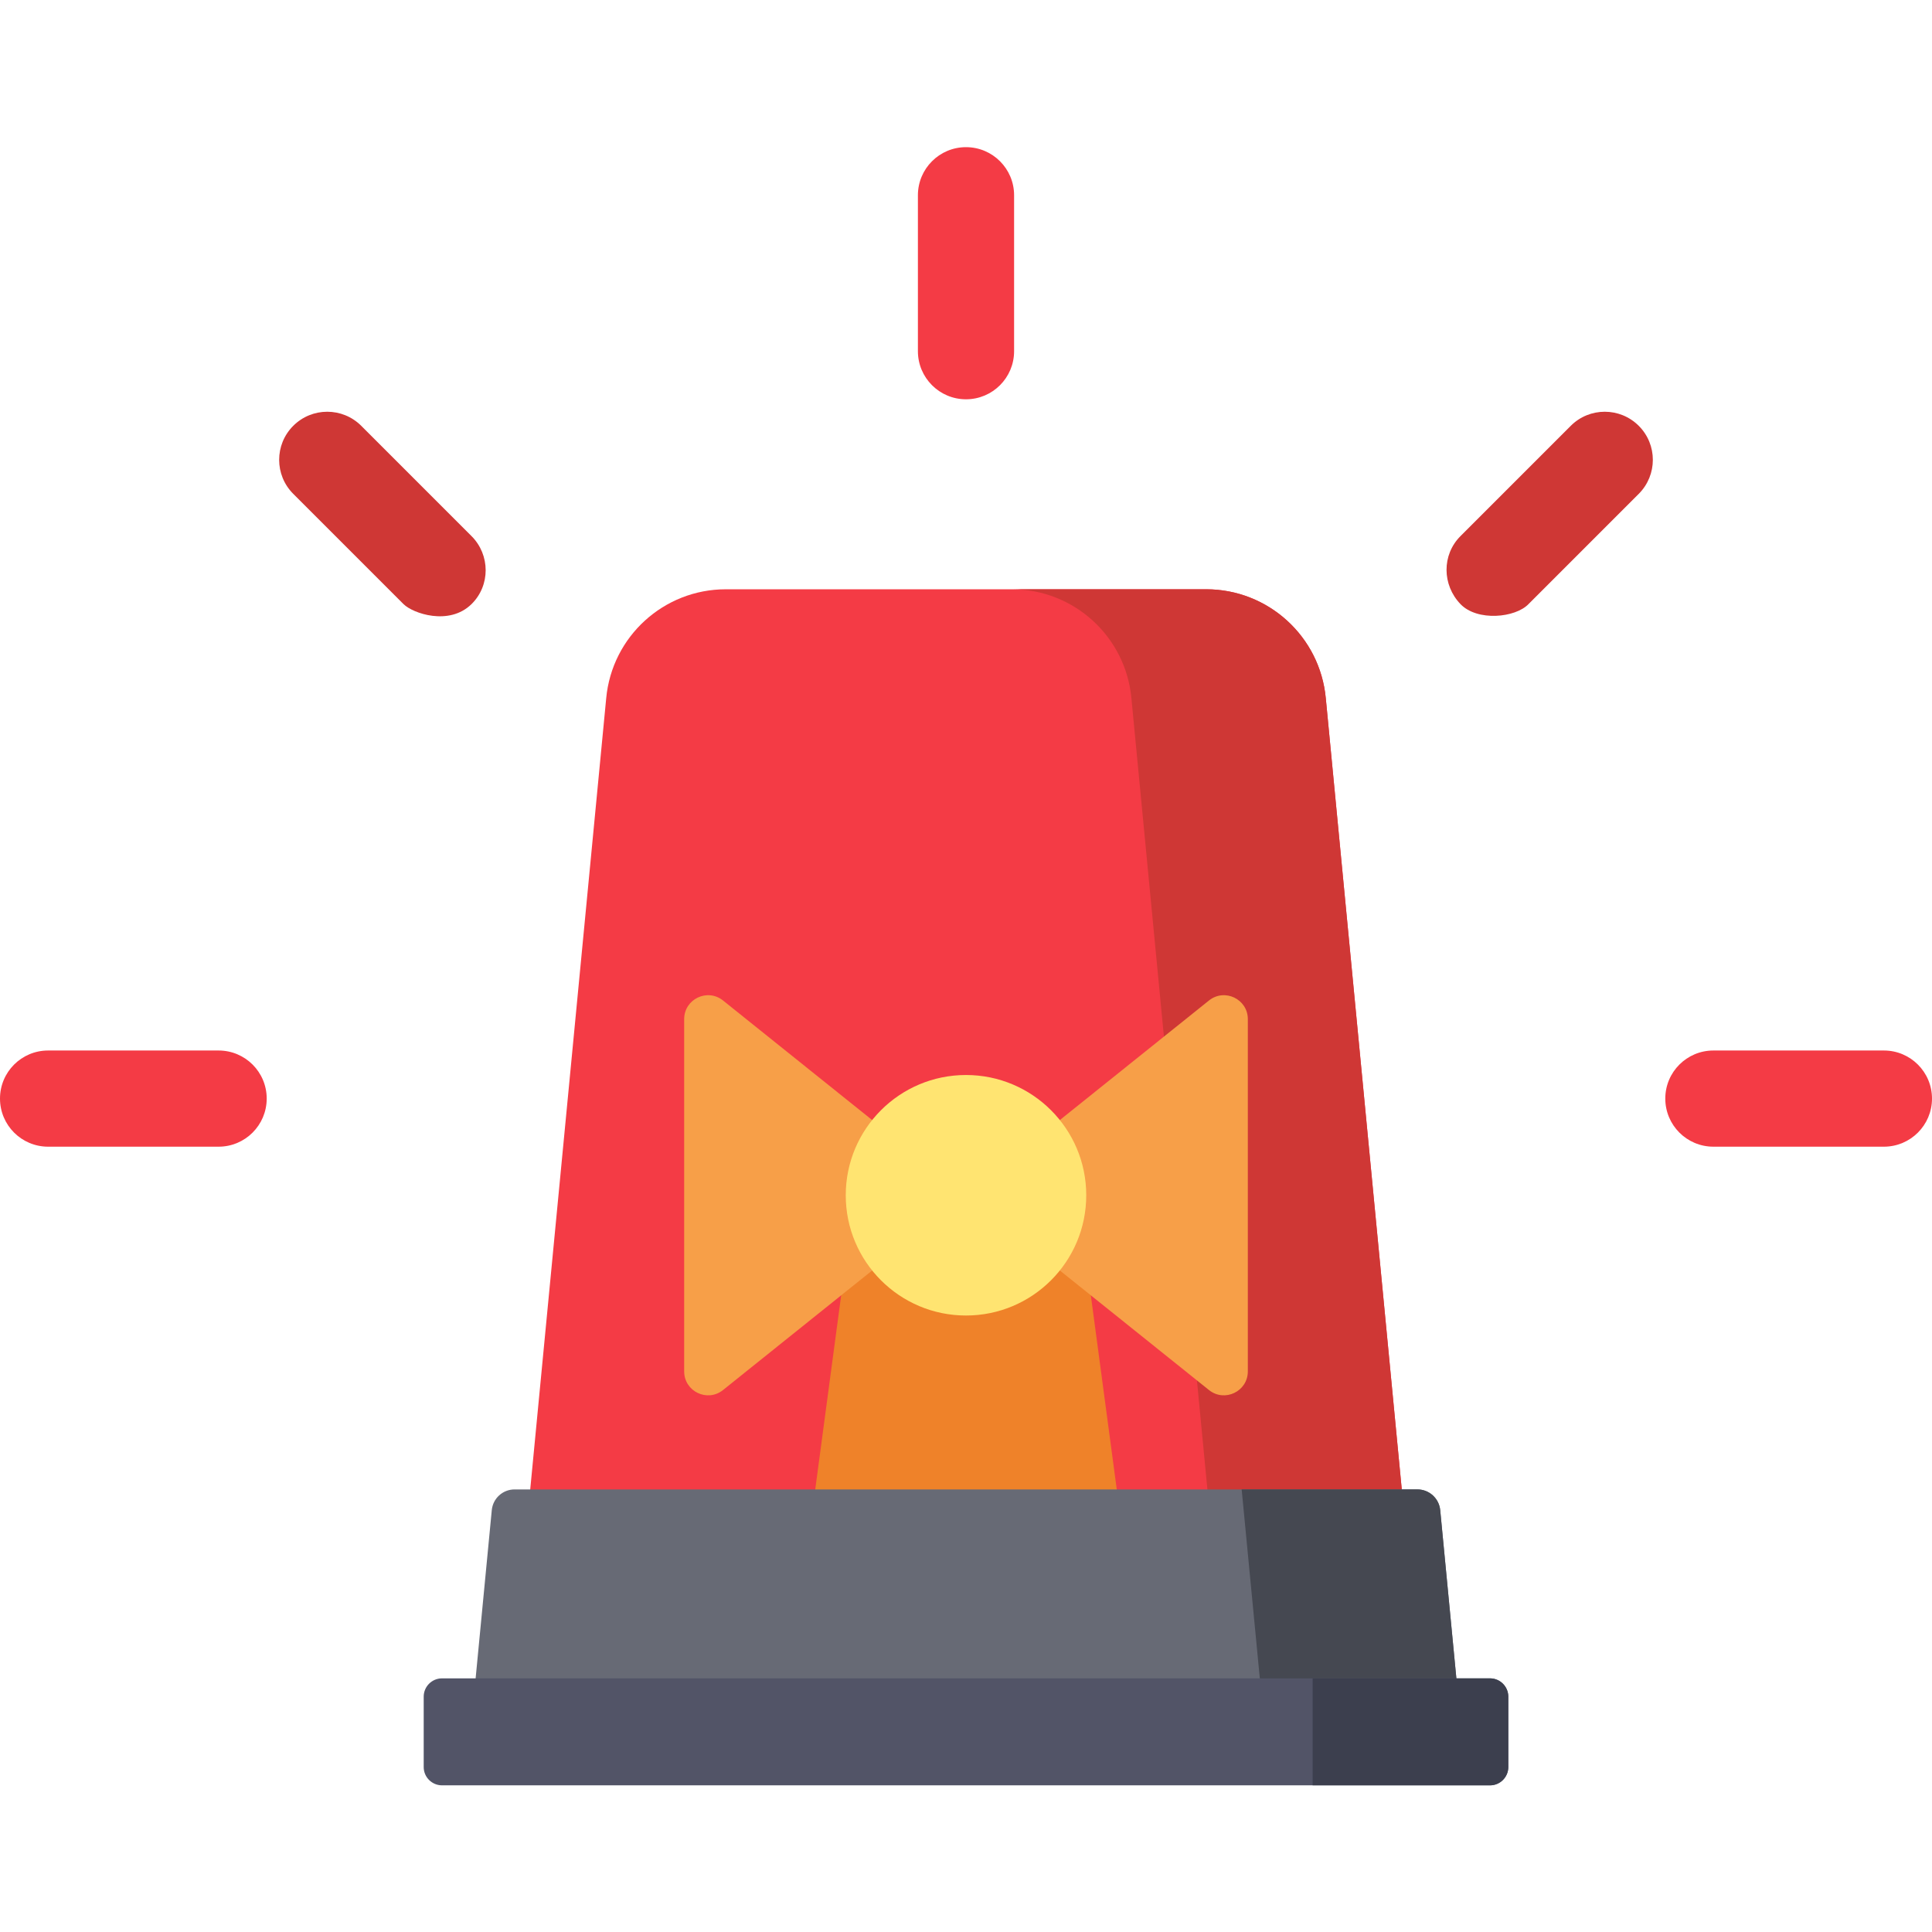
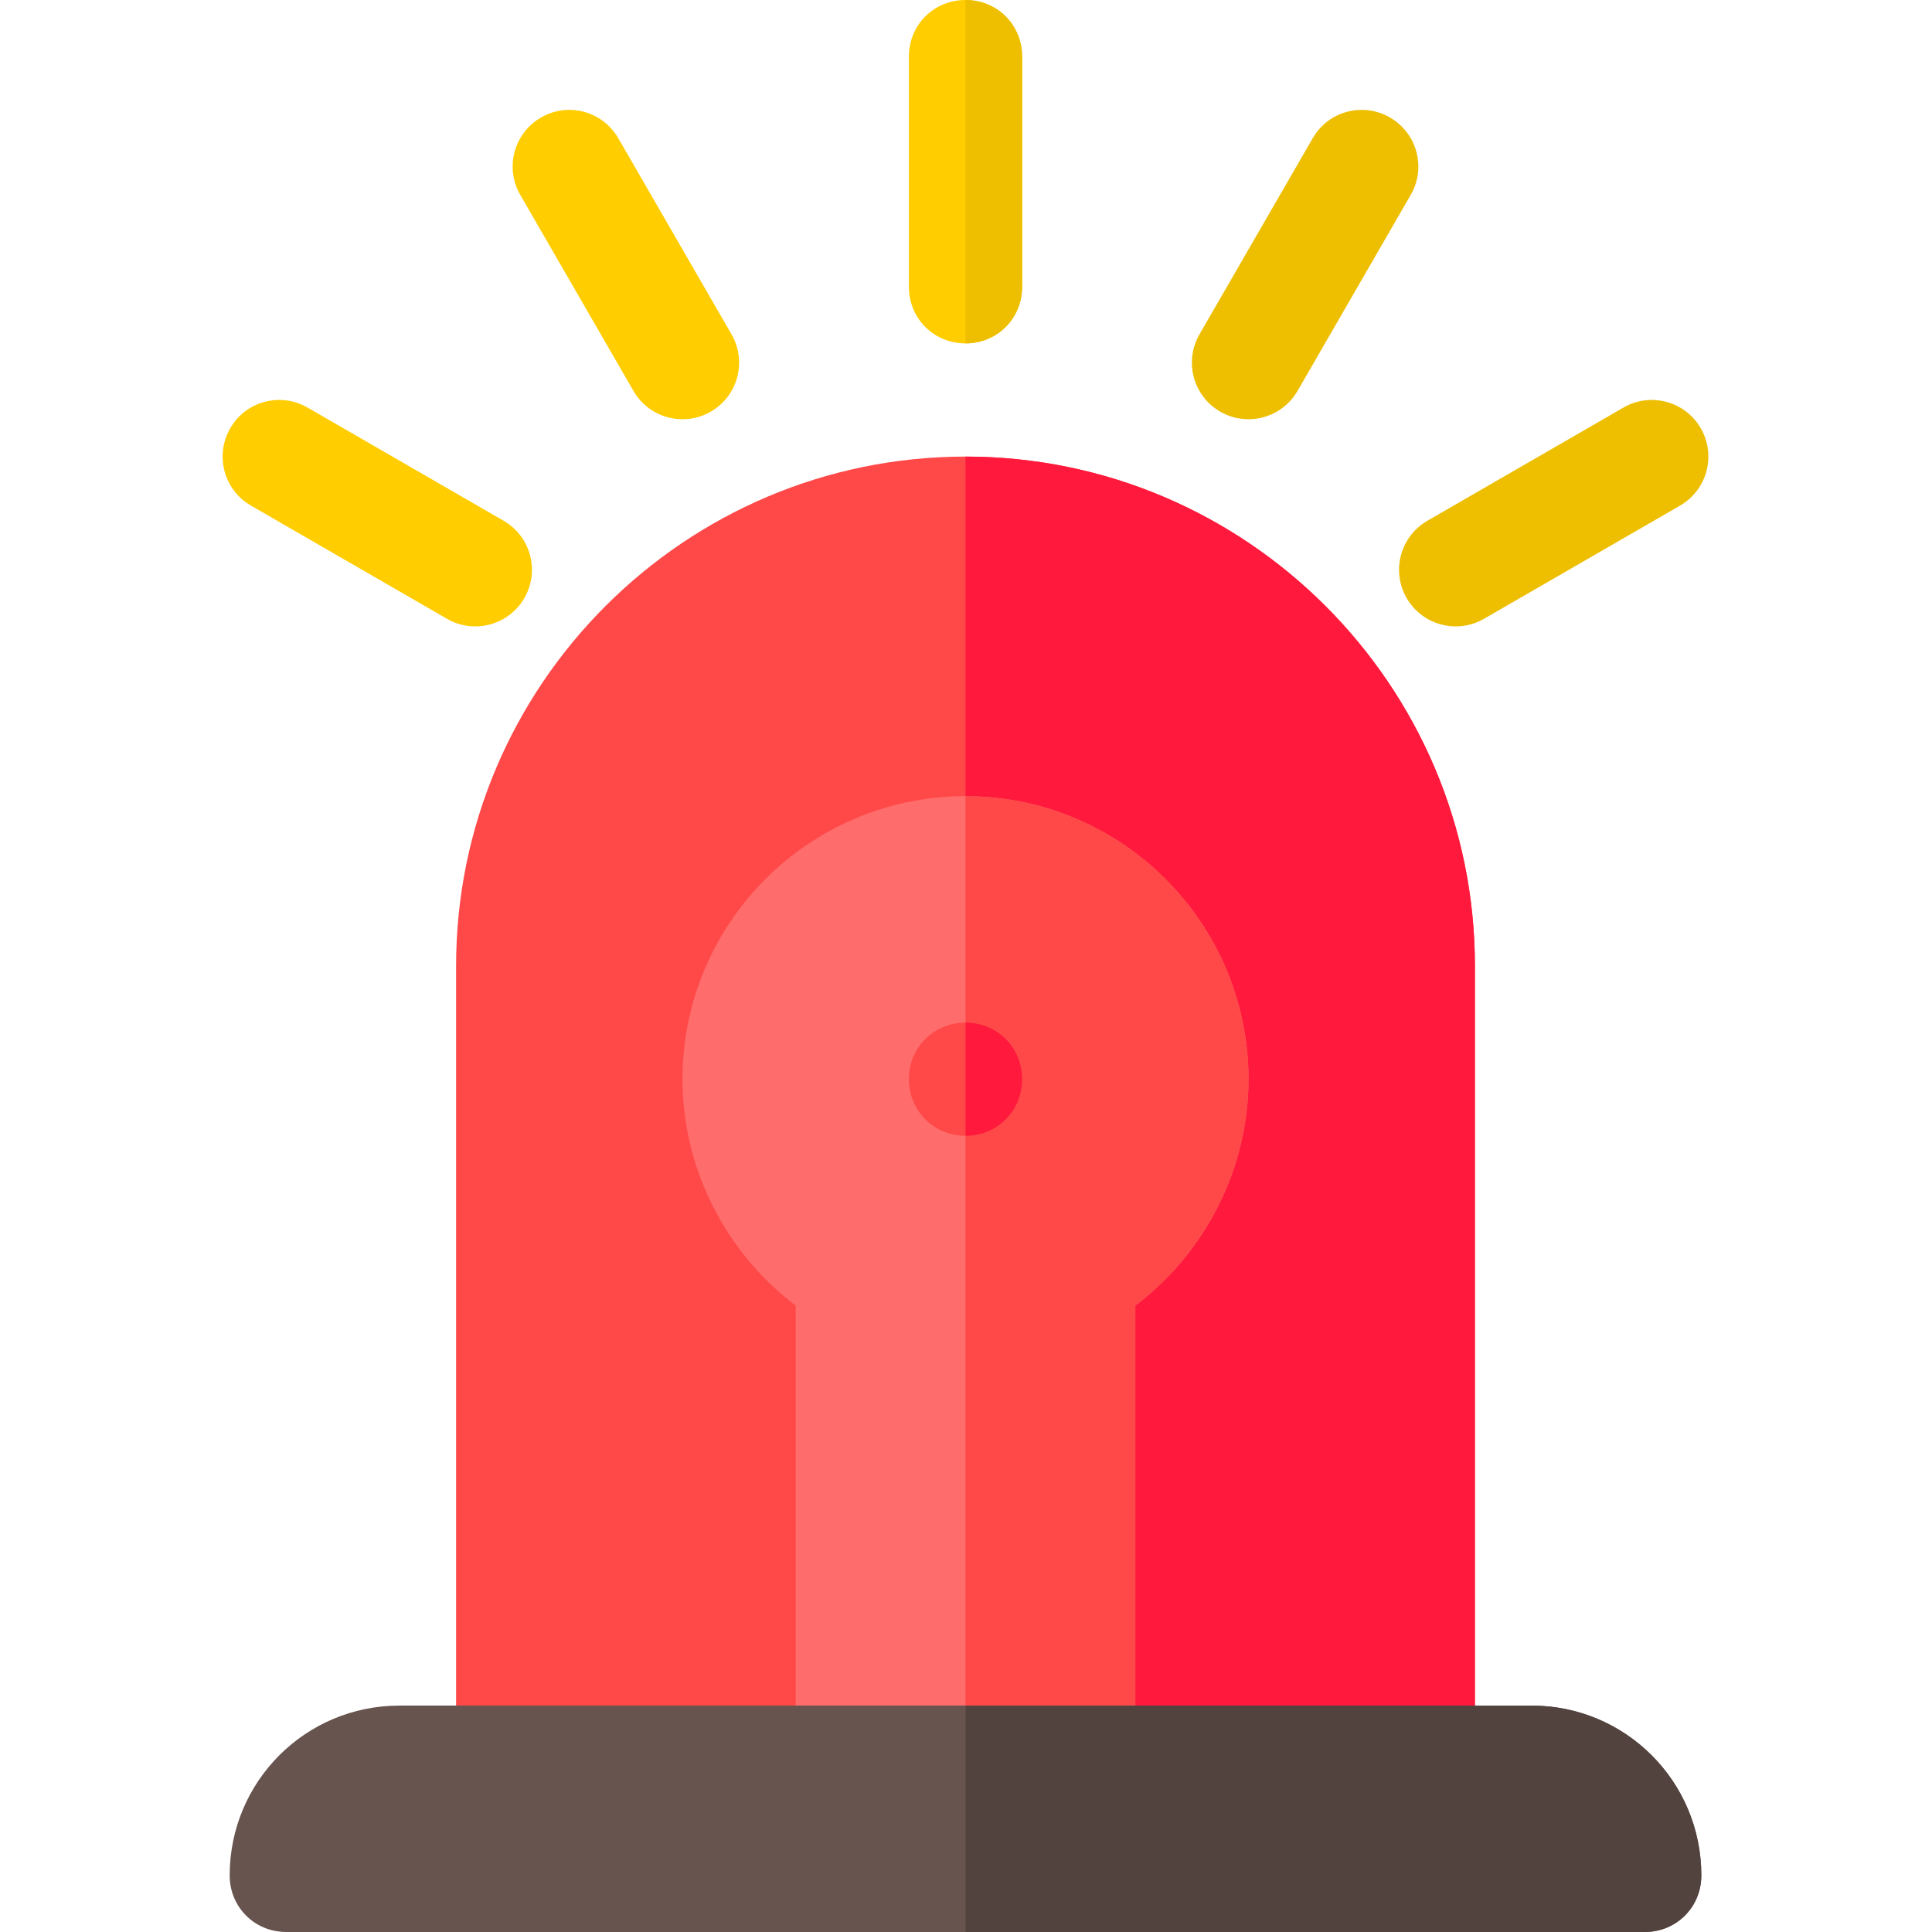
- <svg xmlns="http://www.w3.org/2000/svg" height="512pt" viewBox="0 -38 512 511" width="512pt">
-   <path d="m319.652 117.664h-127.305c-16.434 0-30.164 12.508-31.695 28.867l-21.871 227.73h234.438l-21.871-227.73c-1.531-16.359-15.262-28.867-31.695-28.867zm0 0" fill="#f43b45" />
-   <path d="m351.348 146.531c-1.531-16.359-15.262-28.871-31.695-28.871h-51.508c16.43 0 30.164 12.508 31.691 28.871l21.875 227.73h51.508zm0 0" fill="#cf3735" />
-   <path d="m299.348 381.598h-86.695l12.68-94.887h61.336zm0 0" fill="#ef8229" />
-   <path d="m130.73 427.121h250.539c3.586 0 6.391-3.086 6.047-6.652l-5.645-58.766c-.301-3.117-2.914-5.492-6.047-5.492h-239.25c-3.133 0-5.746 2.375-6.047 5.492l-5.645 58.766c-.344 3.566 2.461 6.652 6.047 6.652zm0 0" fill="#676a75" />
-   <path d="m387.316 420.469-5.645-58.77c-.301-3.113-2.914-5.492-6.047-5.492h-46.57l6.812 70.914h45.402c3.586 0 6.391-3.086 6.047-6.652zm0 0" fill="#454851" />
-   <path d="m320.391 226.641-64.391 51.617 64.391 51.617c4.148 3.324 10.297.371 10.297-4.945v-93.348c0-5.312-6.148-8.266-10.297-4.941zm0 0" fill="#f79f48" />
-   <path d="m191.609 226.641 64.391 51.617-64.391 51.617c-4.148 3.324-10.297.371-10.297-4.945v-93.348c0-5.312 6.148-8.266 10.297-4.941zm0 0" fill="#f79f48" />
-   <path d="m287.867 278.258c0 17.602-14.266 31.867-31.867 31.867s-31.867-14.266-31.867-31.867c0-17.602 14.266-31.871 31.867-31.871s31.867 14.27 31.867 31.871zm0 0" fill="#ffe471" />
-   <path d="m256 67.316c-7.039 0-12.746-5.707-12.746-12.746v-41.324c0-7.039 5.707-12.746 12.746-12.746s12.746 5.707 12.746 12.746v41.324c0 7.039-5.707 12.746-12.746 12.746zm0 0" fill="#f43b45" />
-   <path d="m387.043 121.594c-4.879-5.074-4.977-13.043 0-18.023l29.223-29.223c4.977-4.977 13.047-4.977 18.023 0 4.977 4.977 4.977 13.047 0 18.023l-29.223 29.223c-3.484 3.641-13.566 4.641-18.023 0zm0 0" fill="#cf3735" />
-   <path d="m106.934 121.594-29.223-29.223c-4.977-4.977-4.977-13.047 0-18.023 4.977-4.977 13.047-4.977 18.023 0l29.223 29.223c4.977 4.977 5.023 13.094 0 18.023-5.957 5.848-15.59 2.438-18.023 0zm0 0" fill="#cf3735" />
-   <path d="m499.254 265.383h-45.188c-7.039 0-12.746-5.707-12.746-12.746 0-7.039 5.707-12.742 12.746-12.742h45.188c7.039 0 12.746 5.703 12.746 12.742 0 7.039-5.707 12.746-12.746 12.746zm0 0" fill="#f43b45" />
-   <path d="m57.934 265.383h-45.188c-7.039 0-12.746-5.707-12.746-12.746 0-7.039 5.707-12.742 12.746-12.742h45.188c7.039 0 12.746 5.703 12.746 12.742-.004 7.039-5.707 12.746-12.746 12.746zm0 0" fill="#f43b45" />
-   <path d="m394.859 434.633h-277.719c-2.68 0-4.855-2.172-4.855-4.855v-18.641c0-2.68 2.176-4.855 4.855-4.855h277.719c2.68 0 4.855 2.176 4.855 4.855v18.641c0 2.684-2.176 4.855-4.855 4.855zm0 0" fill="#525467" />
-   <path d="m394.859 406.281h-47v28.352h47c2.68 0 4.855-2.172 4.855-4.855v-18.641c0-2.68-2.176-4.855-4.855-4.855zm0 0" fill="#3c3f4e" />
+ <svg xmlns="http://www.w3.org/2000/svg" height="512pt" version="1.1" viewBox="-59 0 512 512" width="512pt">
+   <g id="surface1">
+     <path d="M 331.867 256 L 331.867 467 C 331.867 475.398 325.27 482 316.867 482 L 76.867 482 C 68.465 482 61.867 475.398 61.867 467 L 61.867 256 C 61.867 181.598 122.469 121 196.867 121 C 271.266 121 331.867 181.598 331.867 256 Z M 331.867 256 " style=" stroke:none;fill-rule:nonzero;fill:rgb(100%,28.627%,28.627%);fill-opacity:1;" />
+     <path d="M 331.867 256 L 331.867 467 C 331.867 475.398 325.27 482 316.867 482 L 196.867 482 L 196.867 121 C 271.266 121 331.867 181.598 331.867 256 Z M 331.867 256 " style=" stroke:none;fill-rule:nonzero;fill:rgb(100%,9.804%,23.922%);fill-opacity:1;" />
+     <path d="M 271.867 286 C 271.867 309.699 260.469 331.898 241.867 346 L 241.867 467 C 241.867 475.398 235.27 482 226.867 482 L 166.867 482 C 158.465 482 151.867 475.398 151.867 467 L 151.867 346 C 133.266 331.898 121.867 309.699 121.867 286 C 121.867 244.602 155.469 211 196.867 211 C 238.266 211 271.867 244.602 271.867 286 Z M 271.867 286 " style=" stroke:none;fill-rule:nonzero;fill:rgb(100%,42.353%,42.353%);fill-opacity:1;" />
+     <path d="M 271.867 286 C 271.867 309.699 260.469 331.898 241.867 346 L 241.867 467 C 241.867 475.398 235.27 482 226.867 482 L 196.867 482 L 196.867 211 C 238.266 211 271.867 244.602 271.867 286 Z M 271.867 286 " style=" stroke:none;fill-rule:nonzero;fill:rgb(100%,28.627%,28.627%);fill-opacity:1;" />
+     <path d="M 211.867 286 C 211.867 294.398 205.27 301 196.867 301 C 188.465 301 181.867 294.398 181.867 286 C 181.867 277.598 188.465 271 196.867 271 C 205.27 271 211.867 277.598 211.867 286 Z M 211.867 286 " style=" stroke:none;fill-rule:nonzero;fill:rgb(100%,28.627%,28.627%);fill-opacity:1;" />
+     <path d="M 211.867 15 L 211.867 76 C 211.867 84.398 205.27 91 196.867 91 C 188.465 91 181.867 84.398 181.867 76 L 181.867 15 C 181.867 6.598 188.465 0 196.867 0 C 205.27 0 211.867 6.598 211.867 15 Z M 211.867 15 " style=" stroke:none;fill-rule:nonzero;fill:rgb(100%,80.392%,0%);fill-opacity:1;" />
+     <path d="M 7.508 133.992 L 59.465 163.992 C 66.617 168.125 75.809 165.684 79.957 158.5 C 84.105 151.32 81.645 142.152 74.465 138.008 L 22.508 108.008 C 15.328 103.875 6.145 106.293 2.016 113.5 C -2.133 120.68 0.328 129.848 7.508 133.992 Z M 7.508 133.992 " style=" stroke:none;fill-rule:nonzero;fill:rgb(100%,80.392%,0%);fill-opacity:1;" />
+     <path d="M 108.875 103.598 C 113.031 110.797 122.227 113.215 129.367 109.09 C 136.547 104.945 139.008 95.777 134.859 88.598 L 104.859 36.641 C 100.699 29.434 91.516 26.973 84.367 31.148 C 77.188 35.293 74.727 44.461 78.875 51.641 Z M 108.875 103.598 " style=" stroke:none;fill-rule:nonzero;fill:rgb(100%,80.392%,0%);fill-opacity:1;" />
+     <path d="M 313.777 158.5 C 317.934 165.695 327.129 168.117 334.27 163.992 L 386.227 133.992 C 393.406 129.848 395.867 120.68 391.719 113.5 C 387.574 106.293 378.359 103.875 371.227 108.008 L 319.27 138.008 C 312.094 142.152 309.633 151.32 313.777 158.5 Z M 313.777 158.5 " style=" stroke:none;fill-rule:nonzero;fill:rgb(93.333%,74.902%,0%);fill-opacity:1;" />
+     <path d="M 264.367 109.09 C 271.52 113.223 280.711 110.781 284.859 103.598 L 314.859 51.641 C 319.008 44.461 316.547 35.293 309.367 31.148 C 302.176 26.973 293.004 29.434 288.875 36.641 L 258.875 88.598 C 254.727 95.773 257.188 104.945 264.367 109.09 Z M 264.367 109.09 " style=" stroke:none;fill-rule:nonzero;fill:rgb(93.333%,74.902%,0%);fill-opacity:1;" />
+     <path d="M 196.867 91 L 196.867 0 C 205.27 0 211.867 6.598 211.867 15 L 211.867 76 C 211.867 84.398 205.27 91 196.867 91 Z M 196.867 91 " style=" stroke:none;fill-rule:nonzero;fill:rgb(93.333%,74.902%,0%);fill-opacity:1;" />
+     <path d="M 211.867 286 C 211.867 294.398 205.27 301 196.867 301 L 196.867 271 C 205.27 271 211.867 277.598 211.867 286 Z M 211.867 286 " style=" stroke:none;fill-rule:nonzero;fill:rgb(100%,9.804%,23.922%);fill-opacity:1;" />
+     <path d="M 391.867 497 C 391.867 505.398 385.27 512 376.867 512 L 16.867 512 C 8.465 512 1.867 505.398 1.867 497 C 1.867 472.098 21.965 452 46.867 452 L 346.867 452 C 371.77 452 391.867 472.098 391.867 497 Z M 391.867 497 " style=" stroke:none;fill-rule:nonzero;fill:rgb(40.784%,32.941%,30.98%);fill-opacity:1;" />
+     <path d="M 391.867 497 C 391.867 505.398 385.27 512 376.867 512 L 196.867 512 L 196.867 452 L 346.867 452 C 371.77 452 391.867 472.098 391.867 497 Z M 391.867 497 " style=" stroke:none;fill-rule:nonzero;fill:rgb(32.549%,26.275%,24.706%);fill-opacity:1;" />
+   </g>
</svg>
